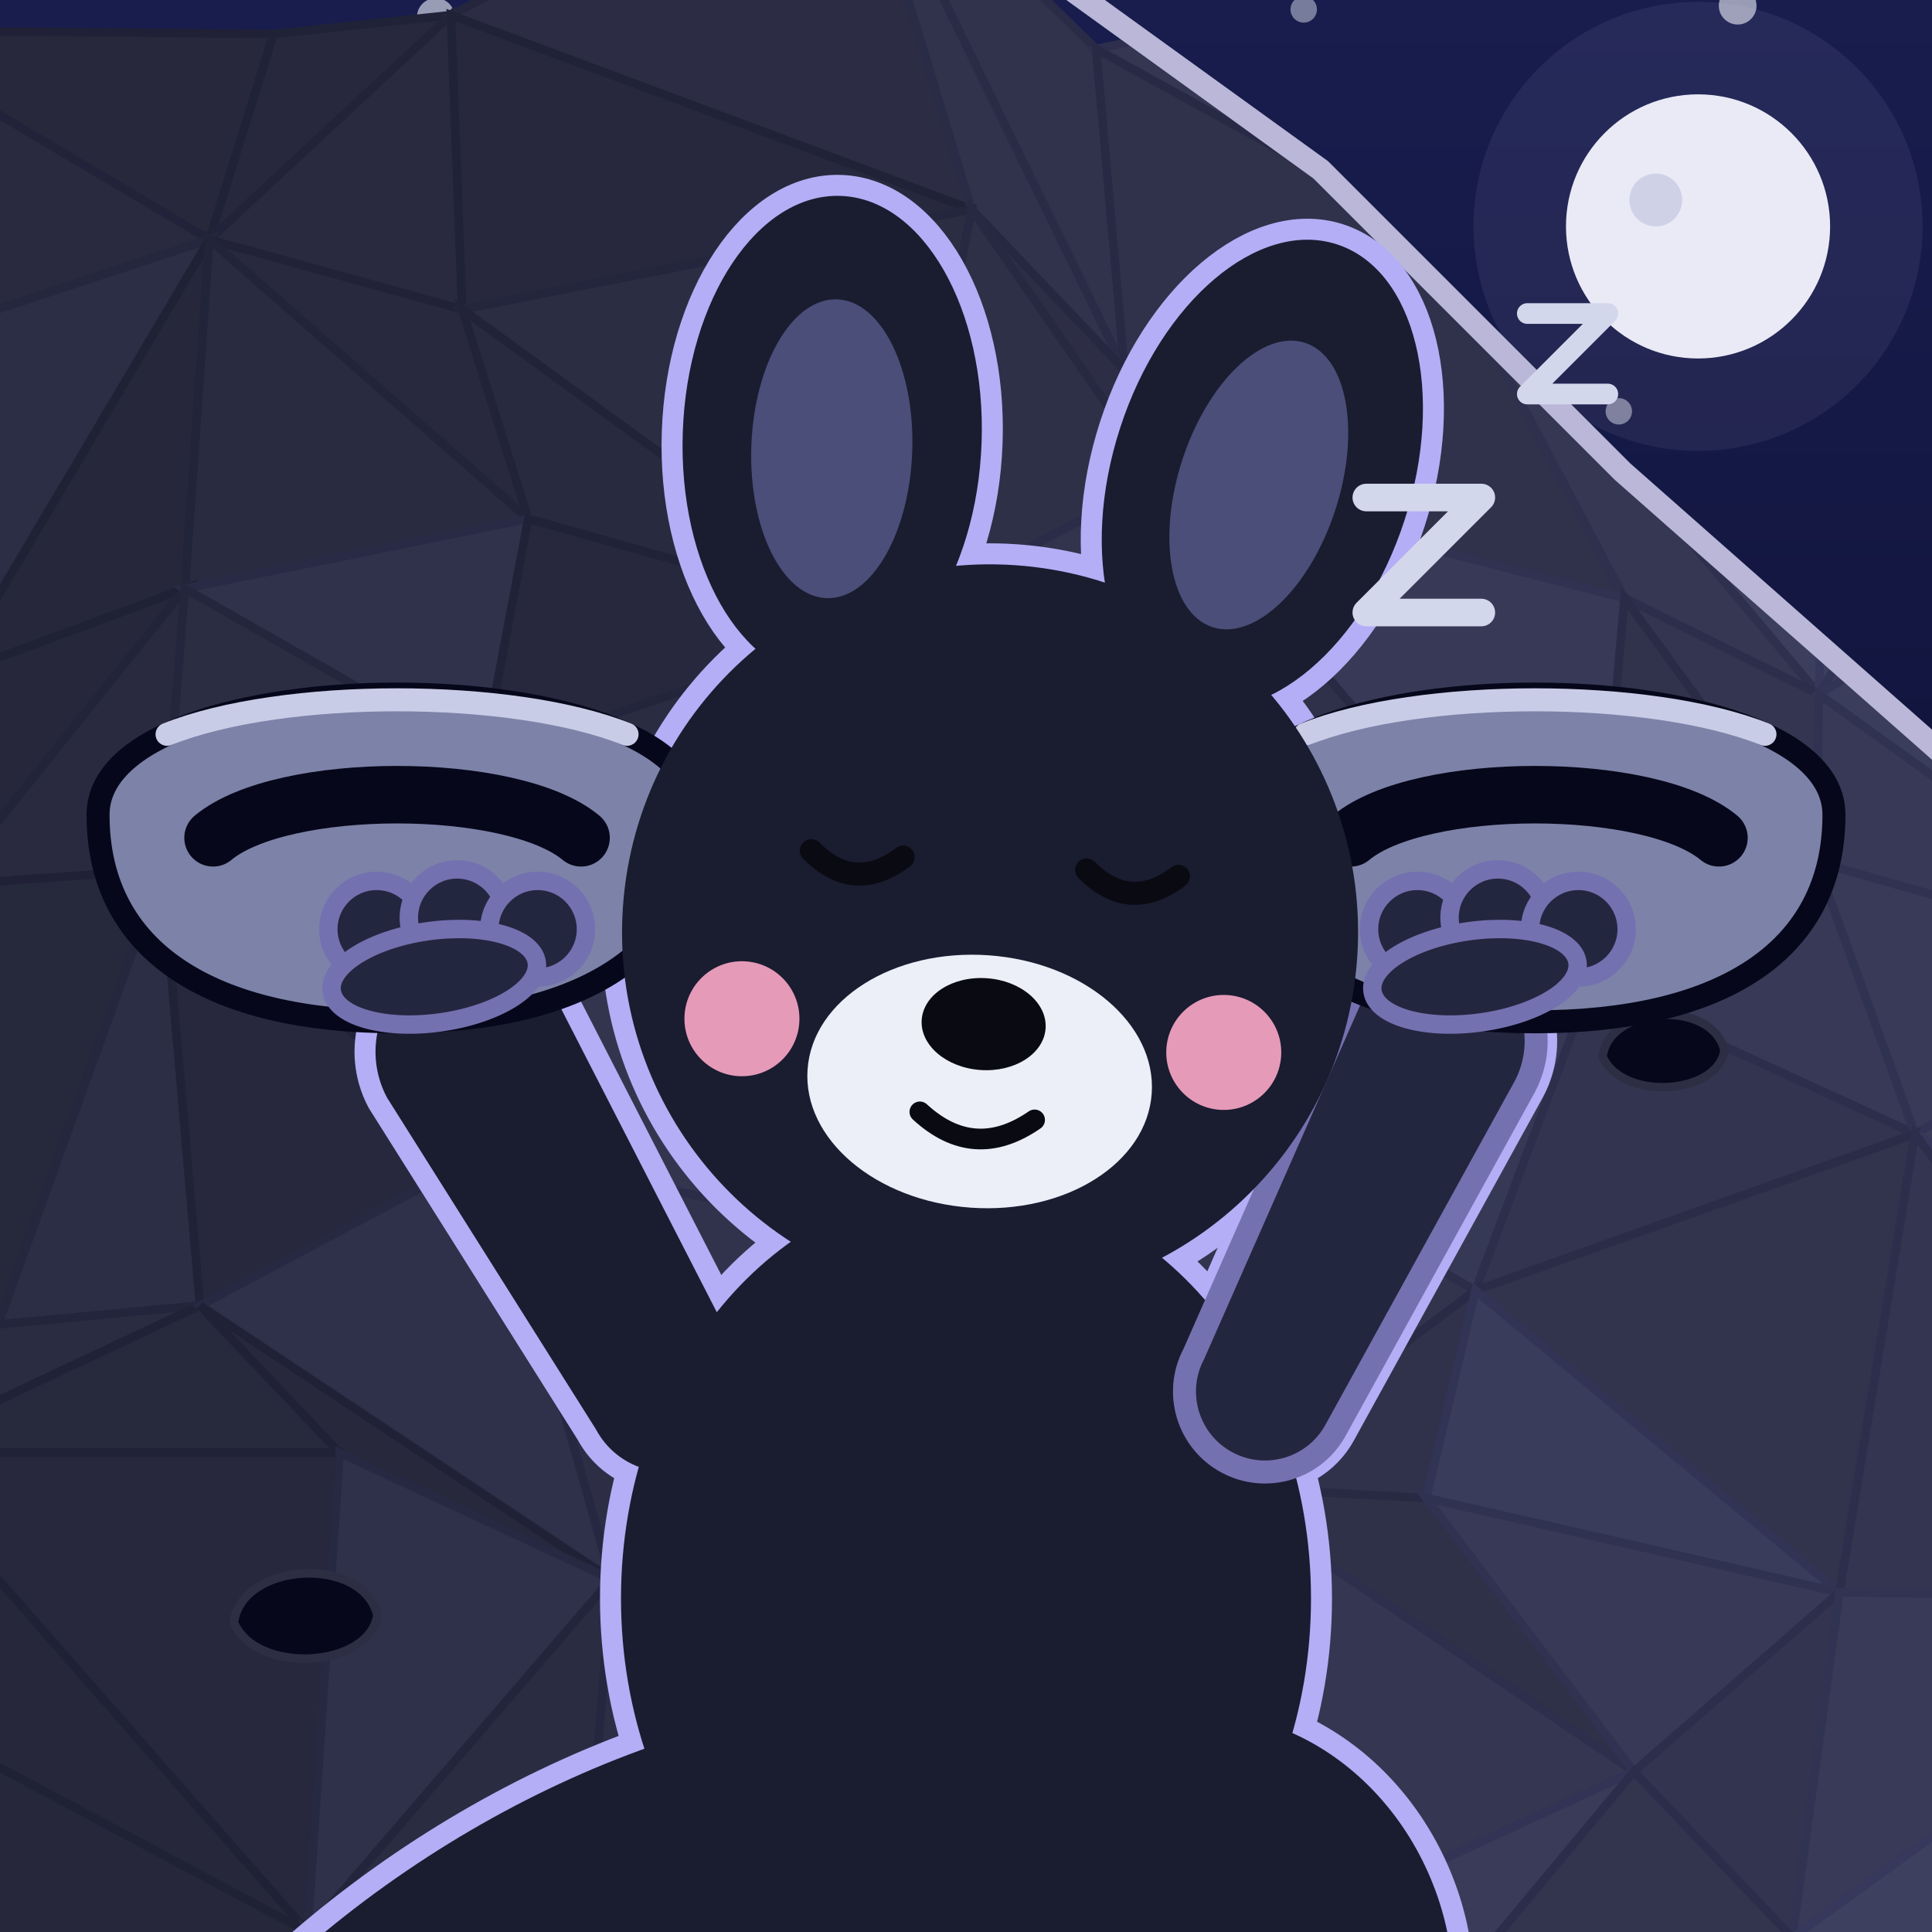
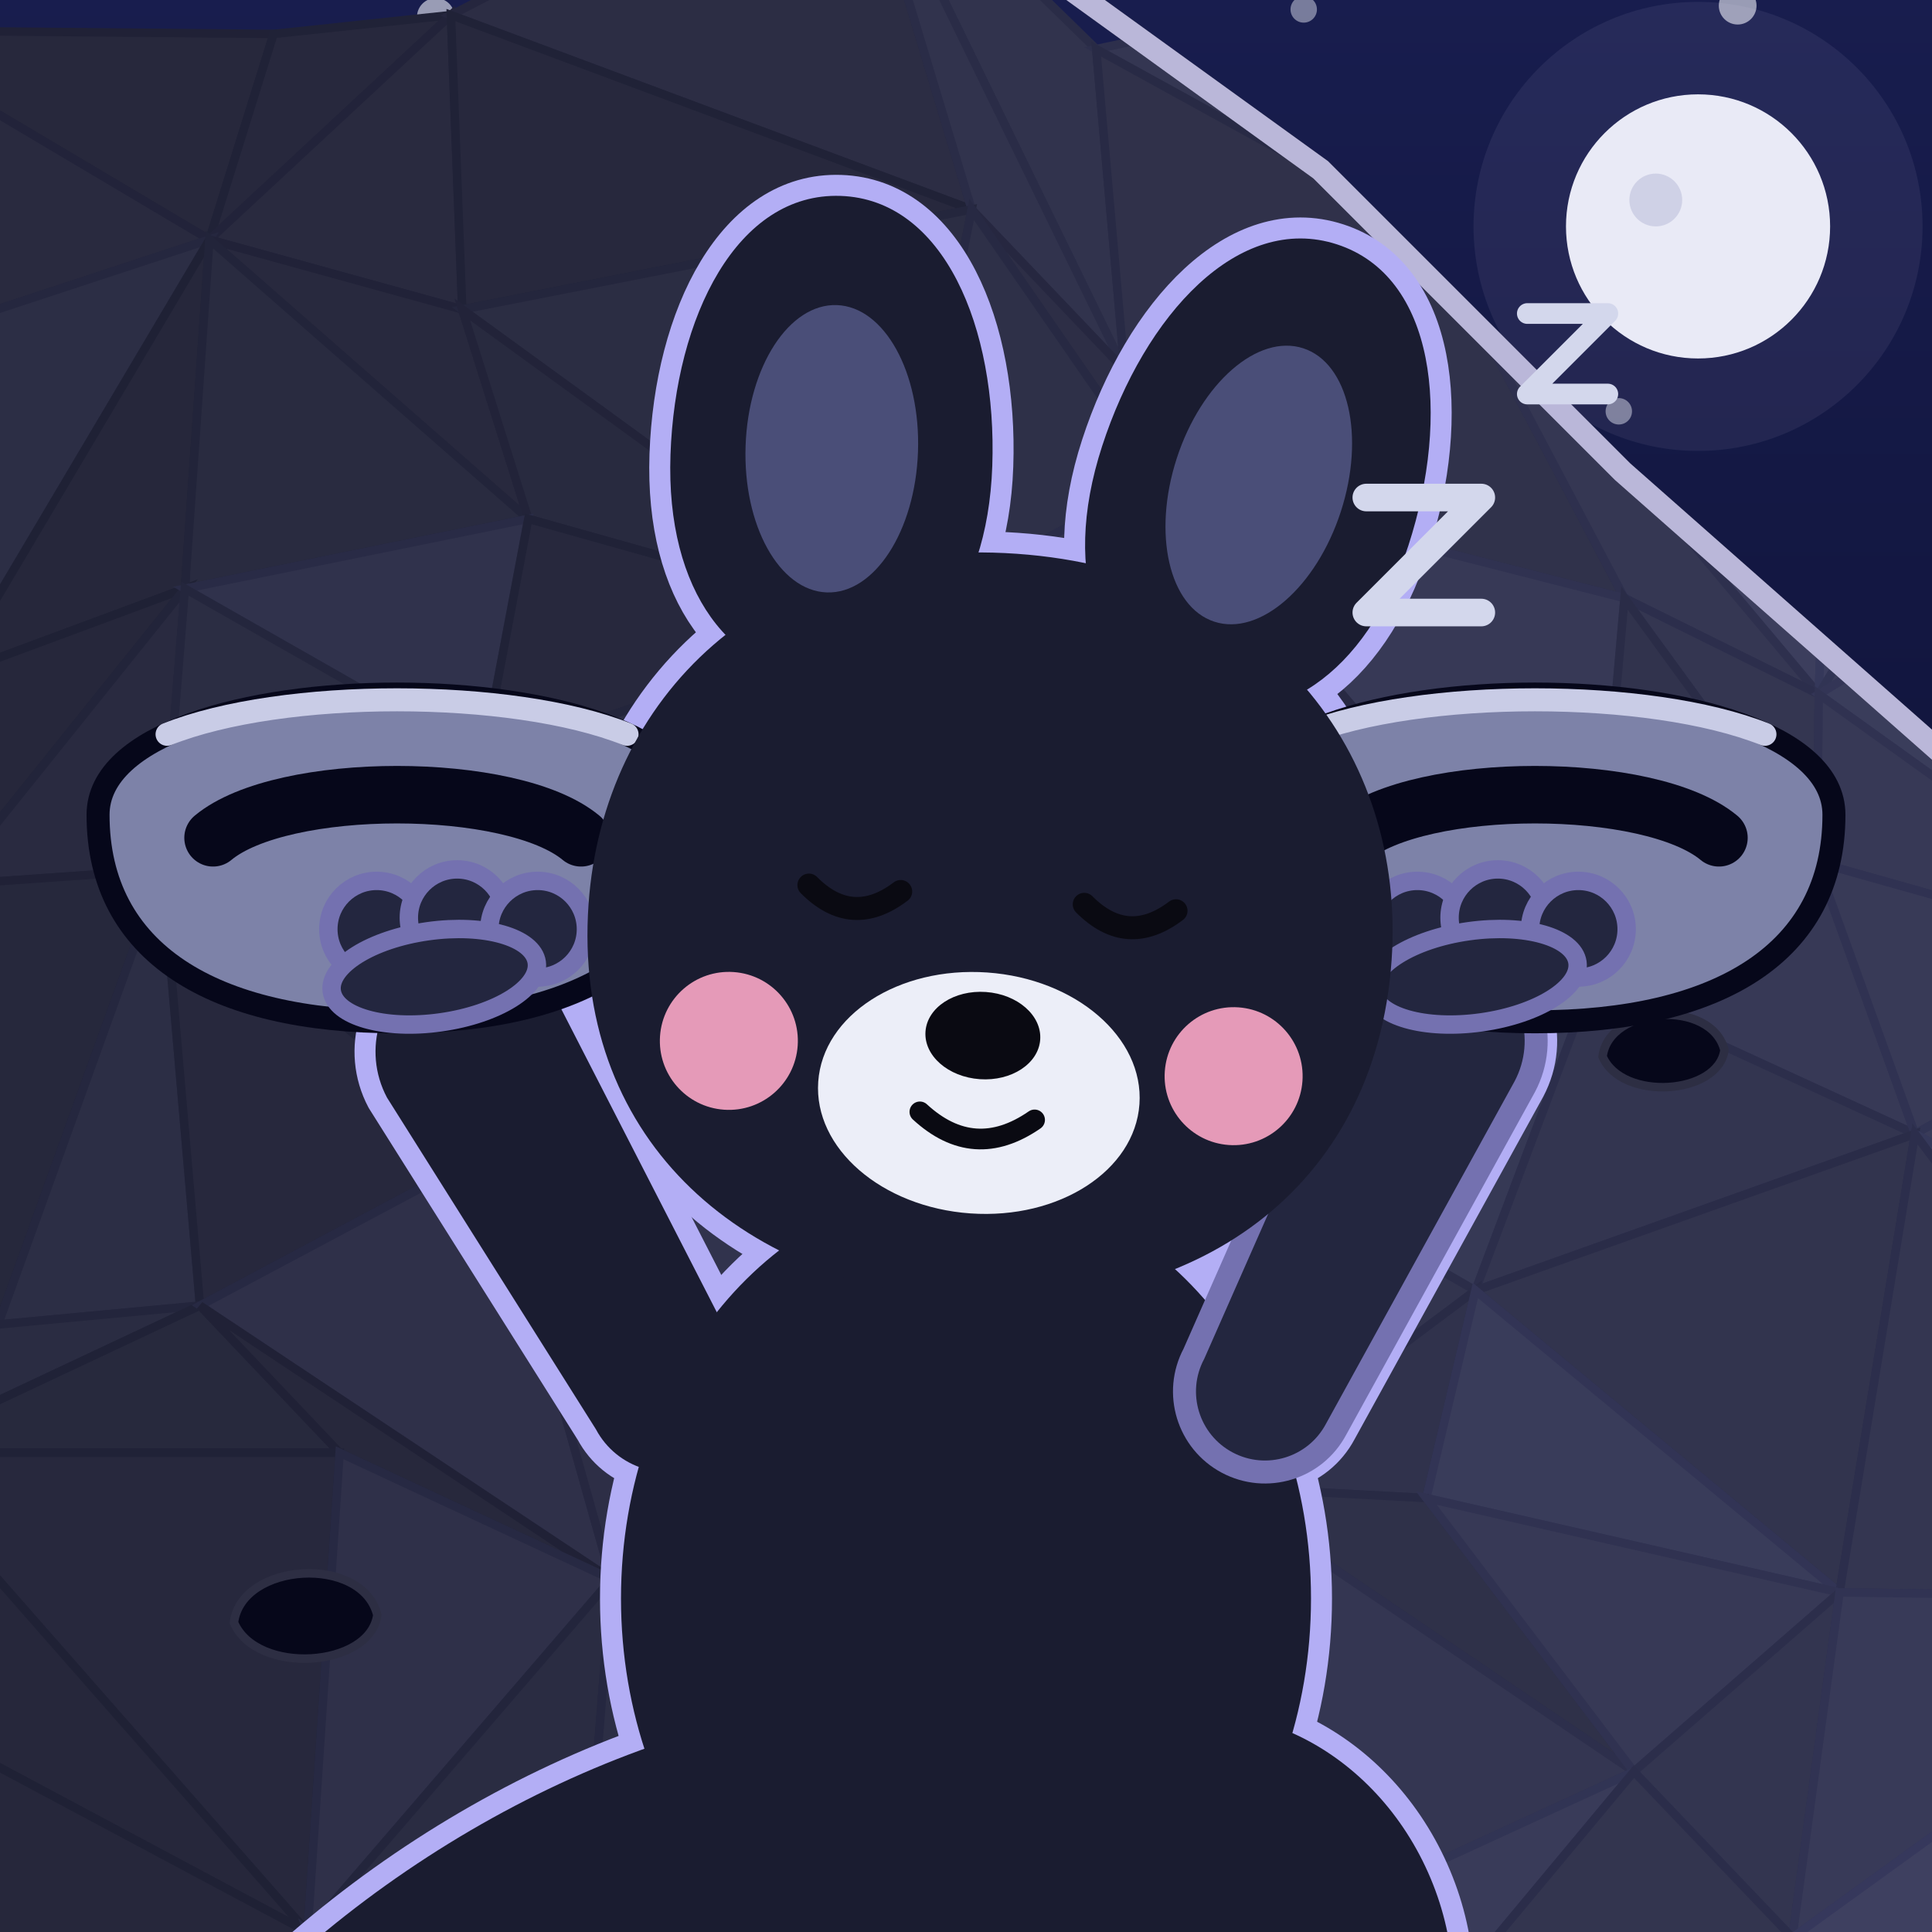
<svg xmlns="http://www.w3.org/2000/svg" viewBox="0 0 1024 1024" width="1024" height="1024" role="img" aria-label="App icon, Rest">
  <defs>
    <clipPath id="ic-rest-1024">
      <rect width="1024" height="1024" rx="0" />
    </clipPath>
    <linearGradient id="ib-rest-1024" x1="0" y1="0" x2="0" y2="1">
      <stop offset="0" stop-color="#181D4E" />
      <stop offset="1" stop-color="#080A26" />
    </linearGradient>
  </defs>
  <g clip-path="url(#ic-rest-1024)">
    <rect width="1024" height="1024" fill="url(#ib-rest-1024)" />
    <circle cx="524" cy="212" r="7" fill="#EEF0FA" opacity="0.45" />
    <circle cx="921" cy="3" r="10" fill="#EEF0FA" opacity="0.6" />
    <circle cx="294" cy="214" r="13" fill="#EEF0FA" opacity="0.75" />
    <circle cx="691" cy="5" r="7" fill="#EEF0FA" opacity="0.45" />
    <circle cx="64" cy="216" r="10" fill="#EEF0FA" opacity="0.6" />
    <circle cx="461" cy="7" r="13" fill="#EEF0FA" opacity="0.75" />
    <circle cx="858" cy="218" r="7" fill="#EEF0FA" opacity="0.45" />
    <circle cx="231" cy="9" r="10" fill="#EEF0FA" opacity="0.6" />
    <circle cx="628" cy="220" r="13" fill="#EEF0FA" opacity="0.75" />
    <circle cx="900" cy="120" r="119" fill="#E9E6FF" opacity=".07" />
    <circle cx="900" cy="120" r="70" fill="#E9EAF6" />
    <circle cx="877.6" cy="106" r="14" fill="#CFD1E6" />
    <g>
      <clipPath id="r-rest-1024">
        <path d="M-40 1064 L-40 -40 L520 -40 L700 90 L860 250 L1064 430 L1064 1064Z" />
      </clipPath>
      <g clip-path="url(#r-rest-1024)">
        <path d="M-76,16L145,18L111,127Z" fill="hsl(236 22% 19.4%)" stroke="hsl(236 26% 16.9%)" stroke-width="4.5" />
        <path d="M-76,16L111,127L-44,178Z" fill="hsl(236 22% 20.4%)" stroke="hsl(236 26% 17.9%)" stroke-width="4.5" />
        <path d="M145,18L239,8L111,127Z" fill="hsl(236 22% 19.6%)" stroke="hsl(236 26% 17.1%)" stroke-width="4.5" />
        <path d="M239,8L245,164L111,127Z" fill="hsl(236 22% 20.4%)" stroke="hsl(236 26% 17.9%)" stroke-width="4.5" />
        <path d="M239,8L451,-101L515,111Z" fill="hsl(236 22% 21.9%)" stroke="hsl(236 26% 19.4%)" stroke-width="4.5" />
        <path d="M239,8L515,111L245,164Z" fill="hsl(236 22% 19.6%)" stroke="hsl(236 26% 17.1%)" stroke-width="4.5" />
        <path d="M451,-101L581,26L596,196Z" fill="hsl(236 22% 24.7%)" stroke="hsl(236 26% 22.2%)" stroke-width="4.5" />
        <path d="M451,-101L596,196L515,111Z" fill="hsl(236 22% 24.7%)" stroke="hsl(236 26% 22.2%)" stroke-width="4.5" />
        <path d="M581,26L874,-36L759,124Z" fill="hsl(236 22% 26.2%)" stroke="hsl(236 26% 23.7%)" stroke-width="4.5" />
        <path d="M581,26L759,124L596,196Z" fill="hsl(236 22% 23.9%)" stroke="hsl(236 26% 21.4%)" stroke-width="4.5" />
        <path d="M874,-36L973,-33L759,124Z" fill="hsl(236 22% 29.9%)" stroke="hsl(236 26% 27.4%)" stroke-width="4.5" />
        <path d="M973,-33L974,77L759,124Z" fill="hsl(236 22% 29.2%)" stroke="hsl(236 26% 26.7%)" stroke-width="4.5" />
        <path d="M973,-33L1164,-2L974,77Z" fill="hsl(236 22% 27.6%)" stroke="hsl(236 26% 25.1%)" stroke-width="4.5" />
        <path d="M1164,-2L1098,147L974,77Z" fill="hsl(236 22% 29.1%)" stroke="hsl(236 26% 26.6%)" stroke-width="4.5" />
        <path d="M1164,-2L1358,-51L1098,147Z" fill="hsl(236 22% 30.2%)" stroke="hsl(236 26% 27.7%)" stroke-width="4.5" />
        <path d="M1358,-51L1357,73L1098,147Z" fill="hsl(236 22% 31.0%)" stroke="hsl(236 26% 28.5%)" stroke-width="4.5" />
        <path d="M-44,178L111,127L-26,358Z" fill="hsl(236 22% 22.2%)" stroke="hsl(236 26% 19.7%)" stroke-width="4.5" />
        <path d="M111,127L98,312L-26,358Z" fill="hsl(236 22% 19.0%)" stroke="hsl(236 26% 16.5%)" stroke-width="4.5" />
        <path d="M111,127L245,164L280,275Z" fill="hsl(236 22% 19.9%)" stroke="hsl(236 26% 17.4%)" stroke-width="4.5" />
        <path d="M111,127L280,275L98,312Z" fill="hsl(236 22% 20.6%)" stroke="hsl(236 26% 18.1%)" stroke-width="4.5" />
        <path d="M245,164L515,111L472,329Z" fill="hsl(236 22% 21.6%)" stroke="hsl(236 26% 19.1%)" stroke-width="4.5" />
        <path d="M245,164L472,329L280,275Z" fill="hsl(236 22% 20.3%)" stroke="hsl(236 26% 17.8%)" stroke-width="4.5" />
        <path d="M515,111L596,196L614,254Z" fill="hsl(236 22% 22.4%)" stroke="hsl(236 26% 19.9%)" stroke-width="4.5" />
        <path d="M515,111L614,254L472,329Z" fill="hsl(236 22% 23.2%)" stroke="hsl(236 26% 20.7%)" stroke-width="4.5" />
        <path d="M596,196L759,124L614,254Z" fill="hsl(236 22% 25.5%)" stroke="hsl(236 26% 23.0%)" stroke-width="4.5" />
        <path d="M759,124L861,317L614,254Z" fill="hsl(236 22% 24.1%)" stroke="hsl(236 26% 21.6%)" stroke-width="4.5" />
        <path d="M759,124L974,77L964,368Z" fill="hsl(236 22% 30.0%)" stroke="hsl(236 26% 27.5%)" stroke-width="4.5" />
        <path d="M759,124L964,368L861,317Z" fill="hsl(236 22% 26.7%)" stroke="hsl(236 26% 24.2%)" stroke-width="4.5" />
        <path d="M974,77L1098,147L964,368Z" fill="hsl(236 22% 30.6%)" stroke="hsl(236 26% 28.1%)" stroke-width="4.5" />
        <path d="M1098,147L1148,256L964,368Z" fill="hsl(236 22% 28.6%)" stroke="hsl(236 26% 26.1%)" stroke-width="4.5" />
        <path d="M1098,147L1357,73L1148,256Z" fill="hsl(236 22% 30.1%)" stroke="hsl(236 26% 27.6%)" stroke-width="4.5" />
        <path d="M1357,73L1287,357L1148,256Z" fill="hsl(236 22% 31.0%)" stroke="hsl(236 26% 28.5%)" stroke-width="4.5" />
        <path d="M-26,358L98,312L-28,469Z" fill="hsl(236 22% 19.1%)" stroke="hsl(236 26% 16.6%)" stroke-width="4.5" />
        <path d="M98,312L86,461L-28,469Z" fill="hsl(236 22% 20.5%)" stroke="hsl(236 26% 18.0%)" stroke-width="4.5" />
        <path d="M98,312L280,275L256,402Z" fill="hsl(236 22% 24.3%)" stroke="hsl(236 26% 21.8%)" stroke-width="4.5" />
        <path d="M98,312L256,402L86,461Z" fill="hsl(236 22% 21.6%)" stroke="hsl(236 26% 19.1%)" stroke-width="4.5" />
        <path d="M280,275L472,329L256,402Z" fill="hsl(236 22% 19.6%)" stroke="hsl(236 26% 17.1%)" stroke-width="4.5" />
        <path d="M472,329L496,505L256,402Z" fill="hsl(236 22% 21.3%)" stroke="hsl(236 26% 18.8%)" stroke-width="4.5" />
        <path d="M472,329L614,254L592,476Z" fill="hsl(236 22% 24.9%)" stroke="hsl(236 26% 22.4%)" stroke-width="4.5" />
        <path d="M472,329L592,476L496,505Z" fill="hsl(236 22% 26.0%)" stroke="hsl(236 26% 23.5%)" stroke-width="4.5" />
        <path d="M614,254L861,317L843,522Z" fill="hsl(236 22% 27.7%)" stroke="hsl(236 26% 25.2%)" stroke-width="4.5" />
        <path d="M614,254L843,522L592,476Z" fill="hsl(236 22% 23.5%)" stroke="hsl(236 26% 21.0%)" stroke-width="4.5" />
        <path d="M861,317L964,368L963,457Z" fill="hsl(236 22% 26.0%)" stroke="hsl(236 26% 23.5%)" stroke-width="4.5" />
        <path d="M861,317L963,457L843,522Z" fill="hsl(236 22% 24.6%)" stroke="hsl(236 26% 22.1%)" stroke-width="4.5" />
        <path d="M964,368L1148,256L1169,515Z" fill="hsl(236 22% 29.4%)" stroke="hsl(236 26% 26.9%)" stroke-width="4.5" />
        <path d="M964,368L1169,515L963,457Z" fill="hsl(236 22% 27.8%)" stroke="hsl(236 26% 25.3%)" stroke-width="4.5" />
        <path d="M1148,256L1287,357L1320,468Z" fill="hsl(236 22% 31.0%)" stroke="hsl(236 26% 28.5%)" stroke-width="4.5" />
        <path d="M1148,256L1320,468L1169,515Z" fill="hsl(236 22% 30.5%)" stroke="hsl(236 26% 28.0%)" stroke-width="4.5" />
        <path d="M-28,469L86,461L-1,702Z" fill="hsl(236 22% 19.2%)" stroke="hsl(236 26% 16.7%)" stroke-width="4.5" />
        <path d="M86,461L106,692L-1,702Z" fill="hsl(236 22% 22.1%)" stroke="hsl(236 26% 19.6%)" stroke-width="4.5" />
        <path d="M86,461L256,402L260,610Z" fill="hsl(236 22% 23.0%)" stroke="hsl(236 26% 20.5%)" stroke-width="4.5" />
        <path d="M86,461L260,610L106,692Z" fill="hsl(236 22% 19.6%)" stroke="hsl(236 26% 17.1%)" stroke-width="4.5" />
        <path d="M256,402L496,505L531,669Z" fill="hsl(236 22% 20.3%)" stroke="hsl(236 26% 17.8%)" stroke-width="4.5" />
        <path d="M256,402L531,669L260,610Z" fill="hsl(236 22% 25.5%)" stroke="hsl(236 26% 23.0%)" stroke-width="4.5" />
        <path d="M496,505L592,476L531,669Z" fill="hsl(236 22% 24.4%)" stroke="hsl(236 26% 21.9%)" stroke-width="4.5" />
        <path d="M592,476L600,579L531,669Z" fill="hsl(236 22% 26.8%)" stroke="hsl(236 26% 24.3%)" stroke-width="4.5" />
        <path d="M592,476L843,522L600,579Z" fill="hsl(236 22% 26.4%)" stroke="hsl(236 26% 23.9%)" stroke-width="4.5" />
        <path d="M843,522L782,684L600,579Z" fill="hsl(236 22% 27.4%)" stroke="hsl(236 26% 24.9%)" stroke-width="4.5" />
        <path d="M843,522L963,457L1015,601Z" fill="hsl(236 22% 27.7%)" stroke="hsl(236 26% 25.2%)" stroke-width="4.5" />
        <path d="M843,522L1015,601L782,684Z" fill="hsl(236 22% 25.8%)" stroke="hsl(236 26% 23.3%)" stroke-width="4.5" />
        <path d="M963,457L1169,515L1015,601Z" fill="hsl(236 22% 28.0%)" stroke="hsl(236 26% 25.5%)" stroke-width="4.5" />
        <path d="M1169,515L1151,675L1015,601Z" fill="hsl(236 22% 28.6%)" stroke="hsl(236 26% 26.1%)" stroke-width="4.5" />
        <path d="M1169,515L1320,468L1309,617Z" fill="hsl(236 22% 31.0%)" stroke="hsl(236 26% 28.5%)" stroke-width="4.5" />
        <path d="M1169,515L1309,617L1151,675Z" fill="hsl(236 22% 29.6%)" stroke="hsl(236 26% 27.1%)" stroke-width="4.5" />
        <path d="M-1,702L106,692L-60,770Z" fill="hsl(236 22% 21.1%)" stroke="hsl(236 26% 18.6%)" stroke-width="4.5" />
        <path d="M106,692L180,770L-60,770Z" fill="hsl(236 22% 19.7%)" stroke="hsl(236 26% 17.2%)" stroke-width="4.5" />
        <path d="M106,692L260,610L324,837Z" fill="hsl(236 22% 23.4%)" stroke="hsl(236 26% 20.9%)" stroke-width="4.5" />
        <path d="M106,692L324,837L180,770Z" fill="hsl(236 22% 19.4%)" stroke="hsl(236 26% 16.9%)" stroke-width="4.5" />
        <path d="M260,610L531,669L462,779Z" fill="hsl(236 22% 24.8%)" stroke="hsl(236 26% 22.3%)" stroke-width="4.5" />
        <path d="M260,610L462,779L324,837Z" fill="hsl(236 22% 22.4%)" stroke="hsl(236 26% 19.9%)" stroke-width="4.5" />
        <path d="M531,669L600,579L462,779Z" fill="hsl(236 22% 23.2%)" stroke="hsl(236 26% 20.7%)" stroke-width="4.5" />
        <path d="M600,579L643,788L462,779Z" fill="hsl(236 22% 22.1%)" stroke="hsl(236 26% 19.6%)" stroke-width="4.5" />
        <path d="M600,579L782,684L643,788Z" fill="hsl(236 22% 25.1%)" stroke="hsl(236 26% 22.6%)" stroke-width="4.5" />
        <path d="M782,684L756,794L643,788Z" fill="hsl(236 22% 24.3%)" stroke="hsl(236 26% 21.8%)" stroke-width="4.5" />
        <path d="M782,684L1015,601L975,844Z" fill="hsl(236 22% 25.0%)" stroke="hsl(236 26% 22.5%)" stroke-width="4.5" />
        <path d="M782,684L975,844L756,794Z" fill="hsl(236 22% 28.9%)" stroke="hsl(236 26% 26.4%)" stroke-width="4.5" />
        <path d="M1015,601L1151,675L1199,847Z" fill="hsl(236 22% 30.6%)" stroke="hsl(236 26% 28.1%)" stroke-width="4.5" />
        <path d="M1015,601L1199,847L975,844Z" fill="hsl(236 22% 26.0%)" stroke="hsl(236 26% 23.5%)" stroke-width="4.5" />
        <path d="M1151,675L1309,617L1283,835Z" fill="hsl(236 22% 31.0%)" stroke="hsl(236 26% 28.5%)" stroke-width="4.5" />
        <path d="M1151,675L1283,835L1199,847Z" fill="hsl(236 22% 28.2%)" stroke="hsl(236 26% 25.7%)" stroke-width="4.5" />
        <path d="M-60,770L180,770L163,1024Z" fill="hsl(236 22% 19.6%)" stroke="hsl(236 26% 17.1%)" stroke-width="4.5" />
        <path d="M-60,770L163,1024L-28,922Z" fill="hsl(236 22% 19.0%)" stroke="hsl(236 26% 16.5%)" stroke-width="4.5" />
        <path d="M180,770L324,837L163,1024Z" fill="hsl(236 22% 23.4%)" stroke="hsl(236 26% 20.9%)" stroke-width="4.5" />
        <path d="M324,837L309,1028L163,1024Z" fill="hsl(236 22% 21.1%)" stroke="hsl(236 26% 18.6%)" stroke-width="4.5" />
        <path d="M324,837L462,779L309,1028Z" fill="hsl(236 22% 22.3%)" stroke="hsl(236 26% 19.8%)" stroke-width="4.5" />
        <path d="M462,779L410,1014L309,1028Z" fill="hsl(236 22% 22.4%)" stroke="hsl(236 26% 19.9%)" stroke-width="4.5" />
        <path d="M462,779L643,788L410,1014Z" fill="hsl(236 22% 26.0%)" stroke="hsl(236 26% 23.5%)" stroke-width="4.5" />
        <path d="M643,788L631,1047L410,1014Z" fill="hsl(236 22% 23.4%)" stroke="hsl(236 26% 20.9%)" stroke-width="4.5" />
        <path d="M643,788L756,794L866,939Z" fill="hsl(236 22% 23.6%)" stroke="hsl(236 26% 21.1%)" stroke-width="4.5" />
        <path d="M643,788L866,939L631,1047Z" fill="hsl(236 22% 26.2%)" stroke="hsl(236 26% 23.7%)" stroke-width="4.5" />
        <path d="M756,794L975,844L866,939Z" fill="hsl(236 22% 27.7%)" stroke="hsl(236 26% 25.2%)" stroke-width="4.5" />
        <path d="M975,844L950,1027L866,939Z" fill="hsl(236 22% 25.8%)" stroke="hsl(236 26% 23.3%)" stroke-width="4.5" />
        <path d="M975,844L1199,847L950,1027Z" fill="hsl(236 22% 28.3%)" stroke="hsl(236 26% 25.8%)" stroke-width="4.5" />
        <path d="M1199,847L1192,1046L950,1027Z" fill="hsl(236 22% 31.0%)" stroke="hsl(236 26% 28.5%)" stroke-width="4.5" />
        <path d="M1199,847L1283,835L1381,916Z" fill="hsl(236 22% 29.5%)" stroke="hsl(236 26% 27.0%)" stroke-width="4.5" />
        <path d="M1199,847L1381,916L1192,1046Z" fill="hsl(236 22% 30.1%)" stroke="hsl(236 26% 27.6%)" stroke-width="4.5" />
        <path d="M-28,922L163,1024L12,1114Z" fill="hsl(236 22% 19.0%)" stroke="hsl(236 26% 16.5%)" stroke-width="4.5" />
        <path d="M163,1024L195,1115L12,1114Z" fill="hsl(236 22% 21.8%)" stroke="hsl(236 26% 19.3%)" stroke-width="4.5" />
        <path d="M163,1024L309,1028L358,1195Z" fill="hsl(236 22% 24.1%)" stroke="hsl(236 26% 21.6%)" stroke-width="4.5" />
        <path d="M163,1024L358,1195L195,1115Z" fill="hsl(236 22% 23.3%)" stroke="hsl(236 26% 20.8%)" stroke-width="4.5" />
        <path d="M309,1028L410,1014L490,1158Z" fill="hsl(236 22% 20.9%)" stroke="hsl(236 26% 18.4%)" stroke-width="4.5" />
        <path d="M309,1028L490,1158L358,1195Z" fill="hsl(236 22% 24.1%)" stroke="hsl(236 26% 21.6%)" stroke-width="4.5" />
        <path d="M410,1014L631,1047L623,1107Z" fill="hsl(236 22% 23.6%)" stroke="hsl(236 26% 21.1%)" stroke-width="4.5" />
        <path d="M410,1014L623,1107L490,1158Z" fill="hsl(236 22% 22.2%)" stroke="hsl(236 26% 19.7%)" stroke-width="4.5" />
        <path d="M631,1047L866,939L746,1083Z" fill="hsl(236 22% 28.7%)" stroke="hsl(236 26% 26.2%)" stroke-width="4.5" />
        <path d="M631,1047L746,1083L623,1107Z" fill="hsl(236 22% 23.4%)" stroke="hsl(236 26% 20.9%)" stroke-width="4.5" />
        <path d="M866,939L950,1027L746,1083Z" fill="hsl(236 22% 25.5%)" stroke="hsl(236 26% 23.0%)" stroke-width="4.5" />
        <path d="M950,1027L930,1186L746,1083Z" fill="hsl(236 22% 26.6%)" stroke="hsl(236 26% 24.1%)" stroke-width="4.5" />
        <path d="M950,1027L1192,1046L930,1186Z" fill="hsl(236 22% 27.4%)" stroke="hsl(236 26% 24.9%)" stroke-width="4.5" />
        <path d="M1192,1046L1094,1132L930,1186Z" fill="hsl(236 22% 27.4%)" stroke="hsl(236 26% 24.9%)" stroke-width="4.5" />
        <path d="M1192,1046L1381,916L1319,1217Z" fill="hsl(236 22% 28.0%)" stroke="hsl(236 26% 25.5%)" stroke-width="4.5" />
        <path d="M1192,1046L1319,1217L1094,1132Z" fill="hsl(236 22% 28.8%)" stroke="hsl(236 26% 26.3%)" stroke-width="4.5" />
        <path d="M12,1114L195,1115L131,1307Z" fill="hsl(236 22% 20.4%)" stroke="hsl(236 26% 17.9%)" stroke-width="4.5" />
        <path d="M12,1114L131,1307L-82,1327Z" fill="hsl(236 22% 19.1%)" stroke="hsl(236 26% 16.6%)" stroke-width="4.5" />
        <path d="M195,1115L358,1195L305,1260Z" fill="hsl(236 22% 23.8%)" stroke="hsl(236 26% 21.3%)" stroke-width="4.5" />
        <path d="M195,1115L305,1260L131,1307Z" fill="hsl(236 22% 19.5%)" stroke="hsl(236 26% 17.0%)" stroke-width="4.5" />
        <path d="M358,1195L490,1158L494,1284Z" fill="hsl(236 22% 24.8%)" stroke="hsl(236 26% 22.3%)" stroke-width="4.5" />
        <path d="M358,1195L494,1284L305,1260Z" fill="hsl(236 22% 23.1%)" stroke="hsl(236 26% 20.6%)" stroke-width="4.5" />
        <path d="M490,1158L623,1107L494,1284Z" fill="hsl(236 22% 22.0%)" stroke="hsl(236 26% 19.5%)" stroke-width="4.5" />
        <path d="M623,1107L632,1276L494,1284Z" fill="hsl(236 22% 27.2%)" stroke="hsl(236 26% 24.7%)" stroke-width="4.5" />
        <path d="M623,1107L746,1083L844,1354Z" fill="hsl(236 22% 23.8%)" stroke="hsl(236 26% 21.3%)" stroke-width="4.5" />
        <path d="M623,1107L844,1354L632,1276Z" fill="hsl(236 22% 25.2%)" stroke="hsl(236 26% 22.7%)" stroke-width="4.5" />
        <path d="M746,1083L930,1186L844,1354Z" fill="hsl(236 22% 29.0%)" stroke="hsl(236 26% 26.5%)" stroke-width="4.5" />
        <path d="M930,1186L971,1268L844,1354Z" fill="hsl(236 22% 29.5%)" stroke="hsl(236 26% 27.0%)" stroke-width="4.5" />
        <path d="M930,1186L1094,1132L971,1268Z" fill="hsl(236 22% 26.8%)" stroke="hsl(236 26% 24.3%)" stroke-width="4.5" />
        <path d="M1094,1132L1206,1264L971,1268Z" fill="hsl(236 22% 27.8%)" stroke="hsl(236 26% 25.3%)" stroke-width="4.5" />
        <path d="M1094,1132L1319,1217L1332,1273Z" fill="hsl(236 22% 29.0%)" stroke="hsl(236 26% 26.5%)" stroke-width="4.5" />
        <path d="M1094,1132L1332,1273L1206,1264Z" fill="hsl(236 22% 29.0%)" stroke="hsl(236 26% 26.5%)" stroke-width="4.5" />
      </g>
      <path d="M124 860C128 828 192 824 200 856C196 884 136 888 124 860Z" fill="#06071A" stroke="hsl(236 20% 22%)" stroke-width="4.5" />
      <path d="M849.4 560C852.8 532.8 907.2 529.4 914 556.6C910.6 580.4 859.6 583.8 849.4 560Z" fill="#06071A" stroke="hsl(236 20% 22%)" stroke-width="4.5" />
      <path d="M-40 1064 L-40 -40 L520 -40 L700 90 L860 250 L1064 430 L1064 1064Z" fill="none" stroke="#04051A" stroke-width="12" stroke-linejoin="round" />
      <path d="M520 -40 L700 90 L860 250 L1064 430" fill="none" stroke="#D9D6FA" stroke-width="12" stroke-linecap="round" opacity=".85" />
    </g>
    <svg x="0" y="0" width="1024" height="1024" viewBox="-84 -150 168 168" preserveAspectRatio="xMidYMid slice">
      <g fill="#B3AEF5" stroke="#B3AEF5" stroke-width="3.652" stroke-linejoin="round">
        <g transform="translate(0 19)">
          <g data-part="body" transform="translate(0 0) rotate(0)">
            <g data-part="tail" transform="translate(-8 -6) rotate(6)">
              <g>
                <path d="M4 -16 C-18 -14 -40 0 -54 18 C-58 24 -53 30 -47 26 C-32 16 -16 12 4 12Z" />
              </g>
            </g>
            <g>
              <ellipse cx="0" cy="-30" rx="30" ry="36" />
            </g>
            <g data-part="thighFar" transform="translate(-16 -10) rotate(4)">
              <g data-part="shinFar" transform="translate(4 28) rotate(-4)">
                <g>
                  <path d="M-6 0 L-5 16 A5 5 0 0 0 5 16 L6 0 A6 6 0 0 0 -6 0Z" />
                </g>
                <g data-part="shoeFar" transform="translate(0 20) rotate(0)">
                  <g>
-                     <path d="M-11 2 C-12 -11 12 -11 11 2 C11 12 -11 12 -11 2Z" fill="#0B0C16" />
+                     <path d="M-12 2 C-13 -12 13 -12 12 2 C12 12 -12 12 -12 2Z" fill="#0B0C16" />
                  </g>
                </g>
              </g>
              <g>
                <ellipse cx="6" cy="12" rx="19" ry="22" transform="rotate(-20 6 12)" />
              </g>
            </g>
            <g data-part="thighNear" transform="translate(16 -10) rotate(-4)">
              <g data-part="shinNear" transform="translate(4 28) rotate(4)">
                <g>
                  <path d="M-6 0 L-5 16 A5 5 0 0 0 5 16 L6 0 A6 6 0 0 0 -6 0Z" />
                </g>
                <g data-part="shoeNear" transform="translate(0 20) rotate(0)">
                  <g>
-                     <path d="M-11 2 C-12 -11 12 -11 11 2 C11 12 -11 12 -11 2Z" fill="#0B0C16" />
+                     <path d="M-12 2 C-13 -12 13 -12 12 2 C12 12 -12 12 -12 2Z" fill="#0B0C16" />
                  </g>
                </g>
              </g>
              <g>
                <ellipse cx="6" cy="12" rx="19" ry="22" transform="rotate(-20 6 12)" />
              </g>
            </g>
            <g data-part="armFar" transform="translate(-26 -48) rotate(152)">
              <g>
                <path d="M-7 0 L-7.5 34 A8.5 8.5 0 0 0 9.5 34 L7 0 A7 7 0 0 0 -7 0Z" />
              </g>
            </g>
            <g data-part="armNear" transform="translate(26 -48) rotate(-152)">
              <g>
                <path d="M-7 0 L-7.5 34 A8.5 8.5 0 0 0 9.5 34 L7 0 A7 7 0 0 0 -7 0Z" />
              </g>
            </g>
            <g data-part="head" transform="translate(0 -58) rotate(4)">
              <g>
-                 <circle cx="0" cy="-30" r="32" />
+                 <path d="M0 -63 C22 -63 35 -48 35 -30 C35 -10 20 2 0 2 C-20 2 -35 -10 -35 -30 C-35 -48 -22 -63 0 -63Z" />
              </g>
              <g data-part="earFar" transform="translate(-16 -52) rotate(-2)">
                <g>
-                   <ellipse cx="0" cy="-20" rx="13" ry="21" />
+                   <path d="M0 -41 C9 -41 14 -30 14 -18 C14 -6 8 1 0 1 C-8 1 -14 -6 -14 -18 C-14 -30 -9 -41 0 -41Z" />
                </g>
              </g>
              <g data-part="earNear" transform="translate(16 -52) rotate(14)">
                <g>
-                   <ellipse cx="0" cy="-20" rx="13" ry="21" />
+                   <path d="M0 -41 C9 -41 14 -30 14 -18 C14 -6 8 1 0 1 C-8 1 -14 -6 -14 -18 C-14 -30 -9 -41 0 -41Z" />
                </g>
              </g>
            </g>
          </g>
        </g>
      </g>
      <g transform="translate(0 19)">
        <g data-part="body" transform="translate(0 0) rotate(0)">
          <g data-part="tail" transform="translate(-8 -6) rotate(6)">
            <g fill="#1A1C30">
              <path d="M4 -16 C-18 -14 -40 0 -54 18 C-58 24 -53 30 -47 26 C-32 16 -16 12 4 12Z" />
            </g>
          </g>
          <g fill="#1A1C30">
            <ellipse cx="0" cy="-30" rx="30" ry="36" />
          </g>
          <g data-part="thighFar" transform="translate(-16 -10) rotate(4)">
            <g data-part="shinFar" transform="translate(4 28) rotate(-4)">
              <g fill="#1A1C30">
                <path d="M-6 0 L-5 16 A5 5 0 0 0 5 16 L6 0 A6 6 0 0 0 -6 0Z" />
              </g>
              <g data-part="shoeFar" transform="translate(0 20) rotate(0)">
                <g fill="#1A1C30">
-                   <path d="M-11 2 C-12 -11 12 -11 11 2 C11 12 -11 12 -11 2Z" fill="#0B0C16" />
+                   <path d="M-12 2 C-13 -12 13 -12 12 2 C12 12 -12 12 -12 2Z" fill="#0B0C16" />
                  <g data-detail="">
-                     <path d="M-9 0 C-10 -9 10 -9 9 0 C6 3 -6 3 -9 0Z" fill="#A99CF0" />
-                     <path d="M-8 -4 L8 -4" stroke="#ECEEF8" stroke-width="3" stroke-linecap="round" />
+                     <path d="M-9.5 -1 C-10 -10 10 -10 9.5 -1 C6 1 -6 1 -9.5 -1Z" fill="#E9EAF4" stroke="#06071A" stroke-width="1.8" stroke-linejoin="round" />
+                     <path d="M-8.5 -5 L8.5 -5" stroke="#0B0C16" stroke-width="4" stroke-linecap="round" />
                  </g>
                </g>
              </g>
            </g>
            <g fill="#1A1C30">
              <ellipse cx="6" cy="12" rx="19" ry="22" transform="rotate(-20 6 12)" />
            </g>
          </g>
          <g data-part="thighNear" transform="translate(16 -10) rotate(-4)">
            <g data-part="shinNear" transform="translate(4 28) rotate(4)">
              <g fill="#1A1C30">
                <path d="M-6 0 L-5 16 A5 5 0 0 0 5 16 L6 0 A6 6 0 0 0 -6 0Z" />
              </g>
              <g data-part="shoeNear" transform="translate(0 20) rotate(0)">
                <g fill="#1A1C30">
-                   <path d="M-11 2 C-12 -11 12 -11 11 2 C11 12 -11 12 -11 2Z" fill="#0B0C16" />
+                   <path d="M-12 2 C-13 -12 13 -12 12 2 C12 12 -12 12 -12 2Z" fill="#0B0C16" />
                  <g data-detail="">
-                     <path d="M-9 0 C-10 -9 10 -9 9 0 C6 3 -6 3 -9 0Z" fill="#A99CF0" />
-                     <path d="M-8 -4 L8 -4" stroke="#ECEEF8" stroke-width="3" stroke-linecap="round" />
+                     <path d="M-9.5 -1 C-10 -10 10 -10 9.5 -1 C6 1 -6 1 -9.5 -1Z" fill="#E9EAF4" stroke="#06071A" stroke-width="1.8" stroke-linejoin="round" />
+                     <path d="M-8.5 -5 L8.5 -5" stroke="#0B0C16" stroke-width="4" stroke-linecap="round" />
                  </g>
                </g>
              </g>
            </g>
            <g fill="#1A1C30">
              <ellipse cx="6" cy="12" rx="19" ry="22" transform="rotate(-20 6 12)" />
            </g>
          </g>
          <g data-part="armFar" transform="translate(-26 -48) rotate(152)">
            <g fill="#1A1C30">
              <path d="M-7 0 L-7.5 34 A8.5 8.5 0 0 0 9.5 34 L7 0 A7 7 0 0 0 -7 0Z" />
            </g>
            <g transform="translate(0 50) rotate(-152)">
              <g>
                <path d="M-26 -6 C-26 -20 26 -20 26 -6 C26 6 16 12 0 12 C-16 12 -26 6 -26 -6Z" fill="#7D82A8" stroke="#06071A" stroke-width="2" />
                <path d="M-16 -4 C-10 -9 10 -9 16 -4" fill="none" stroke="#06071A" stroke-width="5" stroke-linecap="round" />
                <path d="M-20 -13 C-10 -17 10 -17 20 -13" fill="none" stroke="#C9CCE6" stroke-width="2" stroke-linecap="round" />
              </g>
            </g>
            <g transform="translate(0 41) rotate(-152)">
              <g fill="#23263F" stroke="#7471B0" stroke-width="1.6">
                <circle cx="-6" cy="-4" r="4.2" />
                <circle cx="1" cy="-5" r="4.2" />
                <circle cx="8" cy="-4" r="4.2" />
                <ellipse cx="-1" cy="0" rx="9" ry="4" transform="rotate(-8)" />
              </g>
            </g>
          </g>
          <g data-part="armNear" transform="translate(26 -48) rotate(-152)">
            <g fill="#23263F" stroke="#7471B0" stroke-width="2">
              <path d="M-7 0 L-7.5 34 A8.5 8.5 0 0 0 9.5 34 L7 0 A7 7 0 0 0 -7 0Z" />
            </g>
            <g transform="translate(0 50) rotate(152)">
              <g>
                <path d="M-26 -6 C-26 -20 26 -20 26 -6 C26 6 16 12 0 12 C-16 12 -26 6 -26 -6Z" fill="#7D82A8" stroke="#06071A" stroke-width="2" />
                <path d="M-16 -4 C-10 -9 10 -9 16 -4" fill="none" stroke="#06071A" stroke-width="5" stroke-linecap="round" />
                <path d="M-20 -13 C-10 -17 10 -17 20 -13" fill="none" stroke="#C9CCE6" stroke-width="2" stroke-linecap="round" />
              </g>
            </g>
            <g transform="translate(0 41) rotate(152)">
              <g fill="#23263F" stroke="#7471B0" stroke-width="1.6">
                <circle cx="-6" cy="-4" r="4.2" />
                <circle cx="1" cy="-5" r="4.2" />
                <circle cx="8" cy="-4" r="4.2" />
                <ellipse cx="-1" cy="0" rx="9" ry="4" transform="rotate(-8)" />
              </g>
            </g>
          </g>
          <g data-part="head" transform="translate(0 -58) rotate(4)">
            <g fill="#1A1C30">
-               <circle cx="0" cy="-30" r="32" />
+               <path d="M0 -63 C22 -63 35 -48 35 -30 C35 -10 20 2 0 2 C-20 2 -35 -10 -35 -30 C-35 -48 -22 -63 0 -63Z" />
              <g data-detail="">
-                 <ellipse cx="0" cy="-17" rx="15" ry="11" fill="#ECEEF8" />
-                 <ellipse cx="0" cy="-22" rx="5.4" ry="4" fill="#0A0A12" />
+                 <ellipse cx="0" cy="-16" rx="14" ry="10.5" fill="#ECEEF8" />
+                 <ellipse cx="0" cy="-21" rx="5" ry="3.8" fill="#0A0A12" />
                <path d="M-5 -14 Q0 -10 5 -14" fill="none" stroke="#0A0A12" stroke-width="1.8" stroke-linecap="round" />
-                 <path d="M-16 -36 Q-12 -32.5 -8 -36" fill="none" stroke="#0A0A12" stroke-width="2" stroke-linecap="round" />
-                 <path d="M8 -36 Q12 -32.5 16 -36" fill="none" stroke="#0A0A12" stroke-width="2" stroke-linecap="round" />
-                 <circle data-blush="" cx="-21" cy="-21" r="5" fill="#E59AB8" />
-                 <circle data-blush="" cx="21" cy="-21" r="5" fill="#E59AB8" />
+                 <path d="M-16 -33 Q-12 -29.5 -8 -33" fill="none" stroke="#0A0A12" stroke-width="2" stroke-linecap="round" />
+                 <path d="M8 -33 Q12 -29.5 16 -33" fill="none" stroke="#0A0A12" stroke-width="2" stroke-linecap="round" />
+                 <circle data-blush="" cx="-22" cy="-19" r="6" fill="#E59AB8" />
+                 <circle data-blush="" cx="22" cy="-19" r="6" fill="#E59AB8" />
              </g>
            </g>
            <g data-part="earFar" transform="translate(-16 -52) rotate(-2)">
              <g fill="#1A1C30">
-                 <ellipse cx="0" cy="-20" rx="13" ry="21" />
+                 <path d="M0 -41 C9 -41 14 -30 14 -18 C14 -6 8 1 0 1 C-8 1 -14 -6 -14 -18 C-14 -30 -9 -41 0 -41Z" />
                <g data-detail="">
-                   <ellipse cx="0" cy="-19" rx="7" ry="13" fill="#4A4E78" />
+                   <ellipse cx="0" cy="-19" rx="7.5" ry="12.5" fill="#4A4E78" />
                </g>
              </g>
            </g>
            <g data-part="earNear" transform="translate(16 -52) rotate(14)">
              <g fill="#1A1C30">
-                 <ellipse cx="0" cy="-20" rx="13" ry="21" />
+                 <path d="M0 -41 C9 -41 14 -30 14 -18 C14 -6 8 1 0 1 C-8 1 -14 -6 -14 -18 C-14 -30 -9 -41 0 -41Z" />
                <g data-detail="">
-                   <ellipse cx="0" cy="-19" rx="7" ry="13" fill="#4A4E78" />
+                   <ellipse cx="0" cy="-19" rx="7.5" ry="12.5" fill="#4A4E78" />
                </g>
              </g>
            </g>
            <g transform="translate(30 -70) rotate(-4)">
              <g fill="none" stroke="#D3D7EC" stroke-width="2.4" stroke-linecap="round" stroke-linejoin="round">
                <path d="M0 0h10L0 10h10" />
                <path d="M14 -16h7l-7 7h7" stroke-width="1.8" />
              </g>
            </g>
          </g>
        </g>
      </g>
    </svg>
  </g>
</svg>
